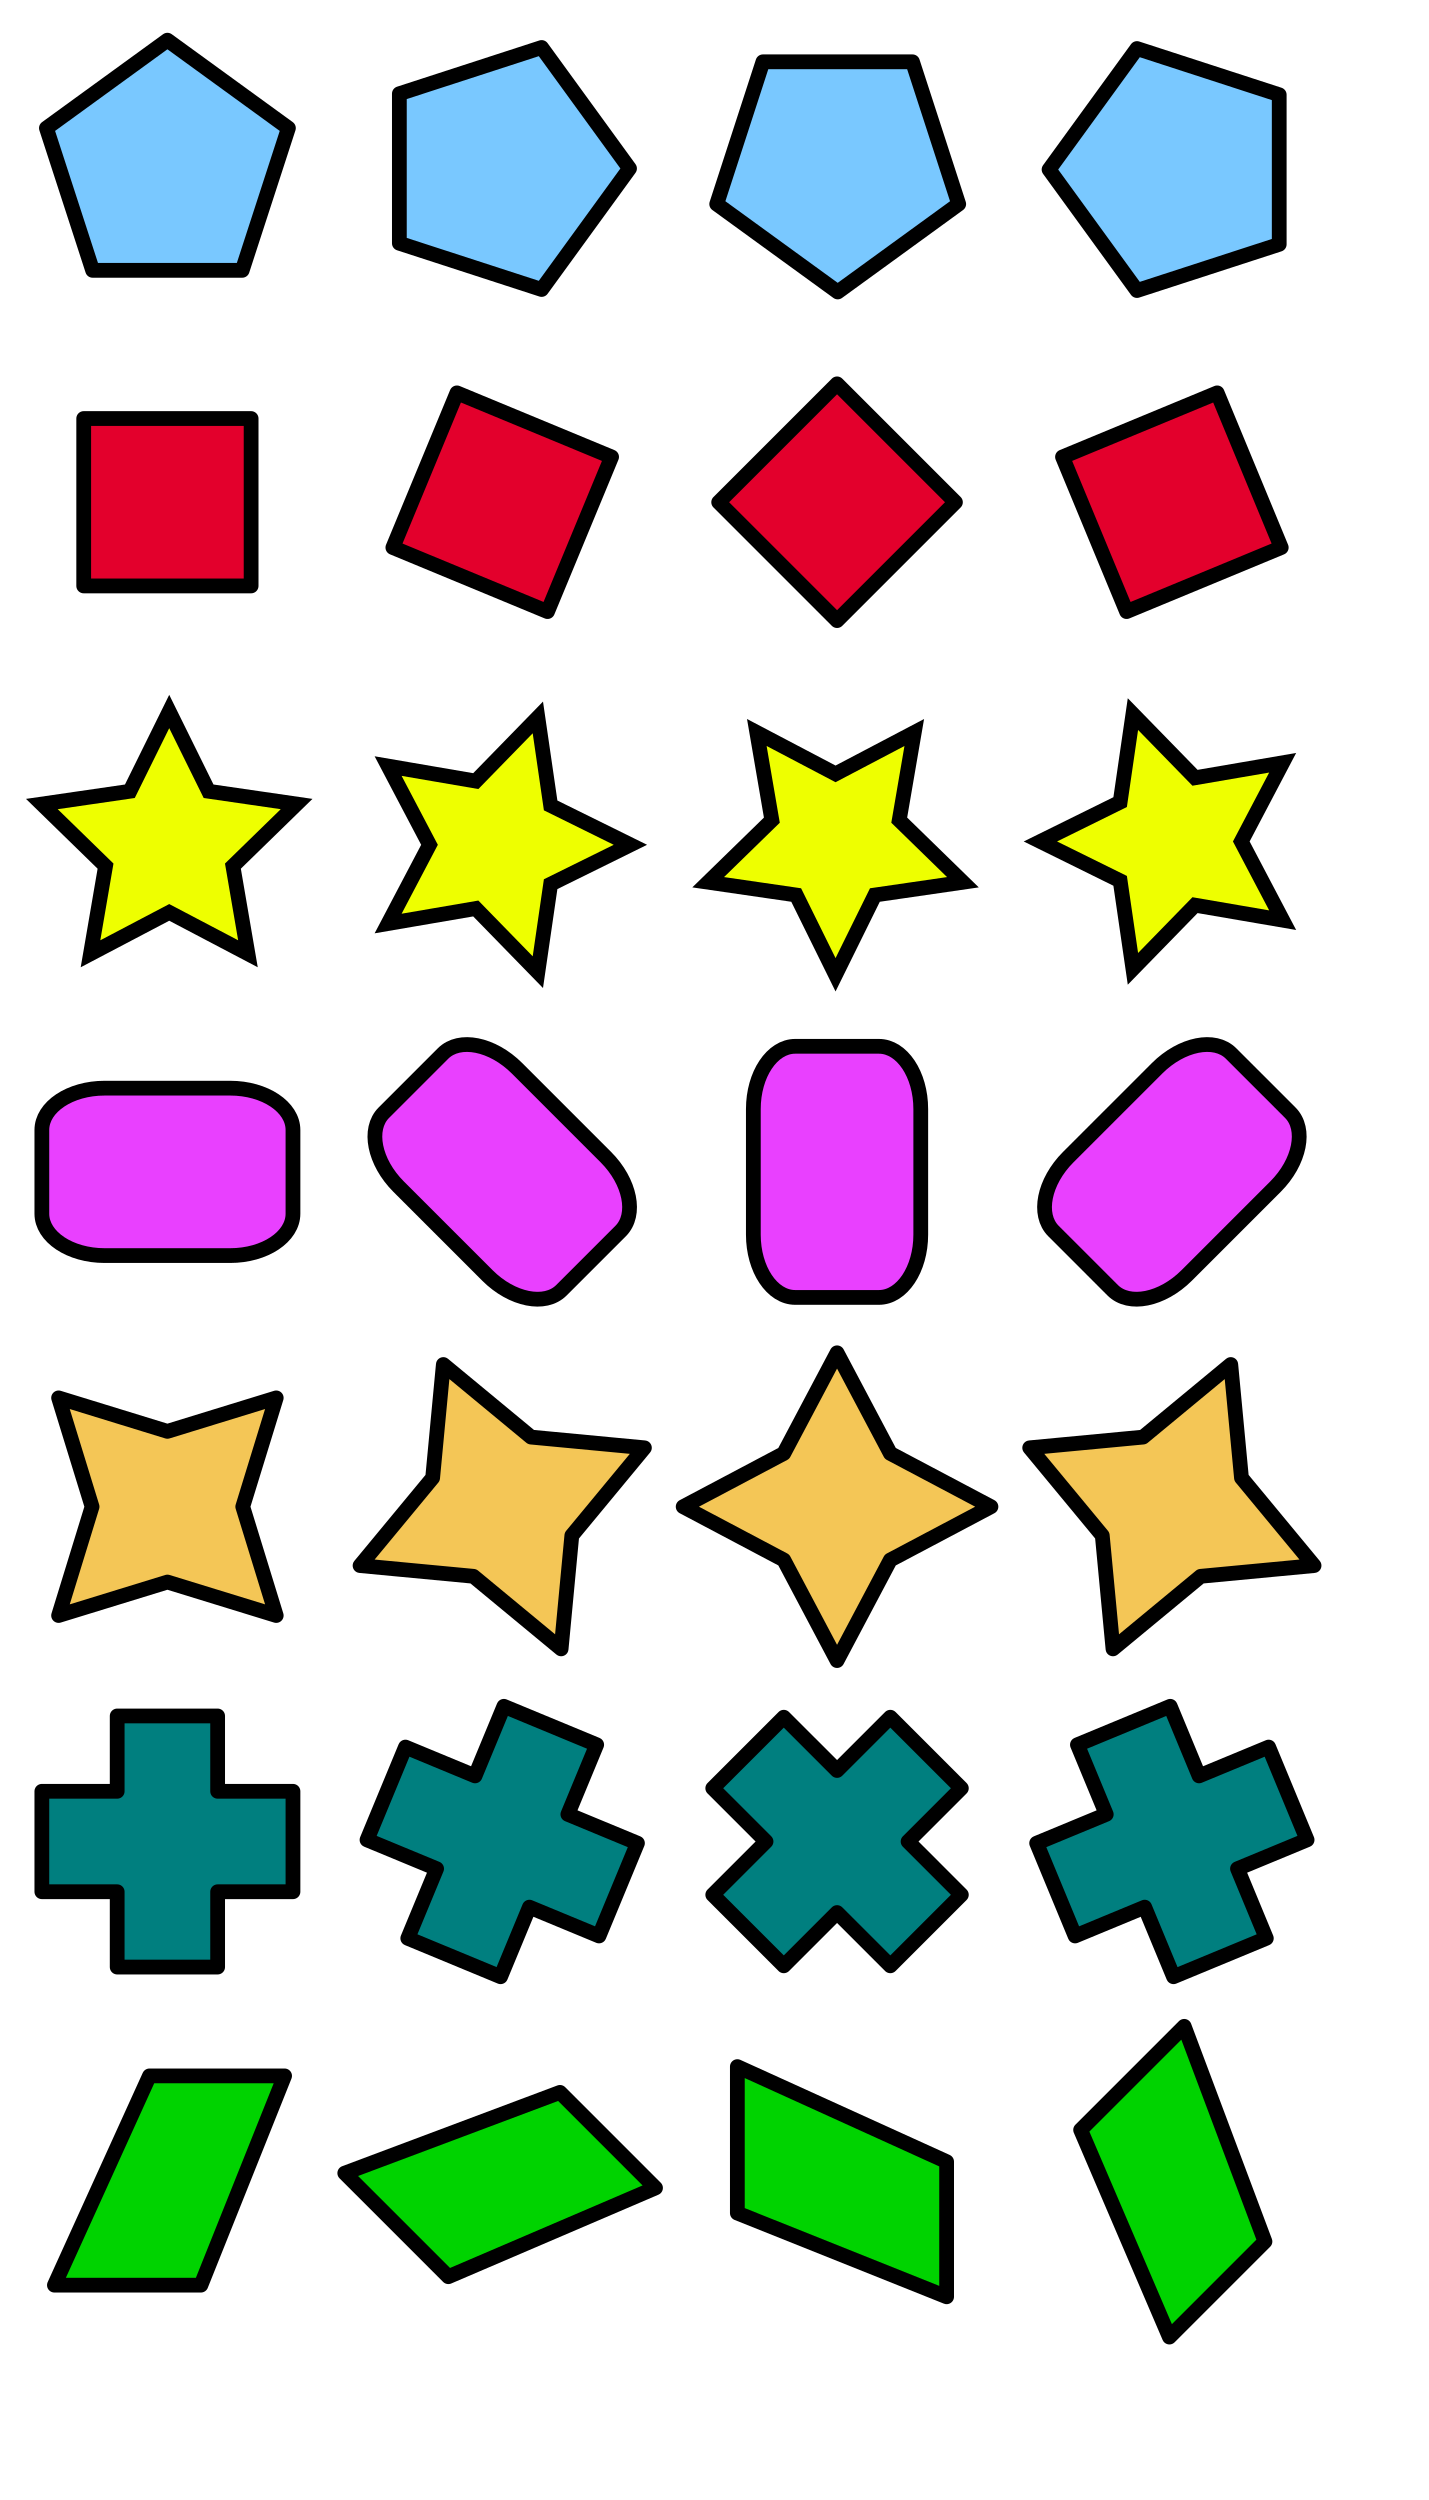
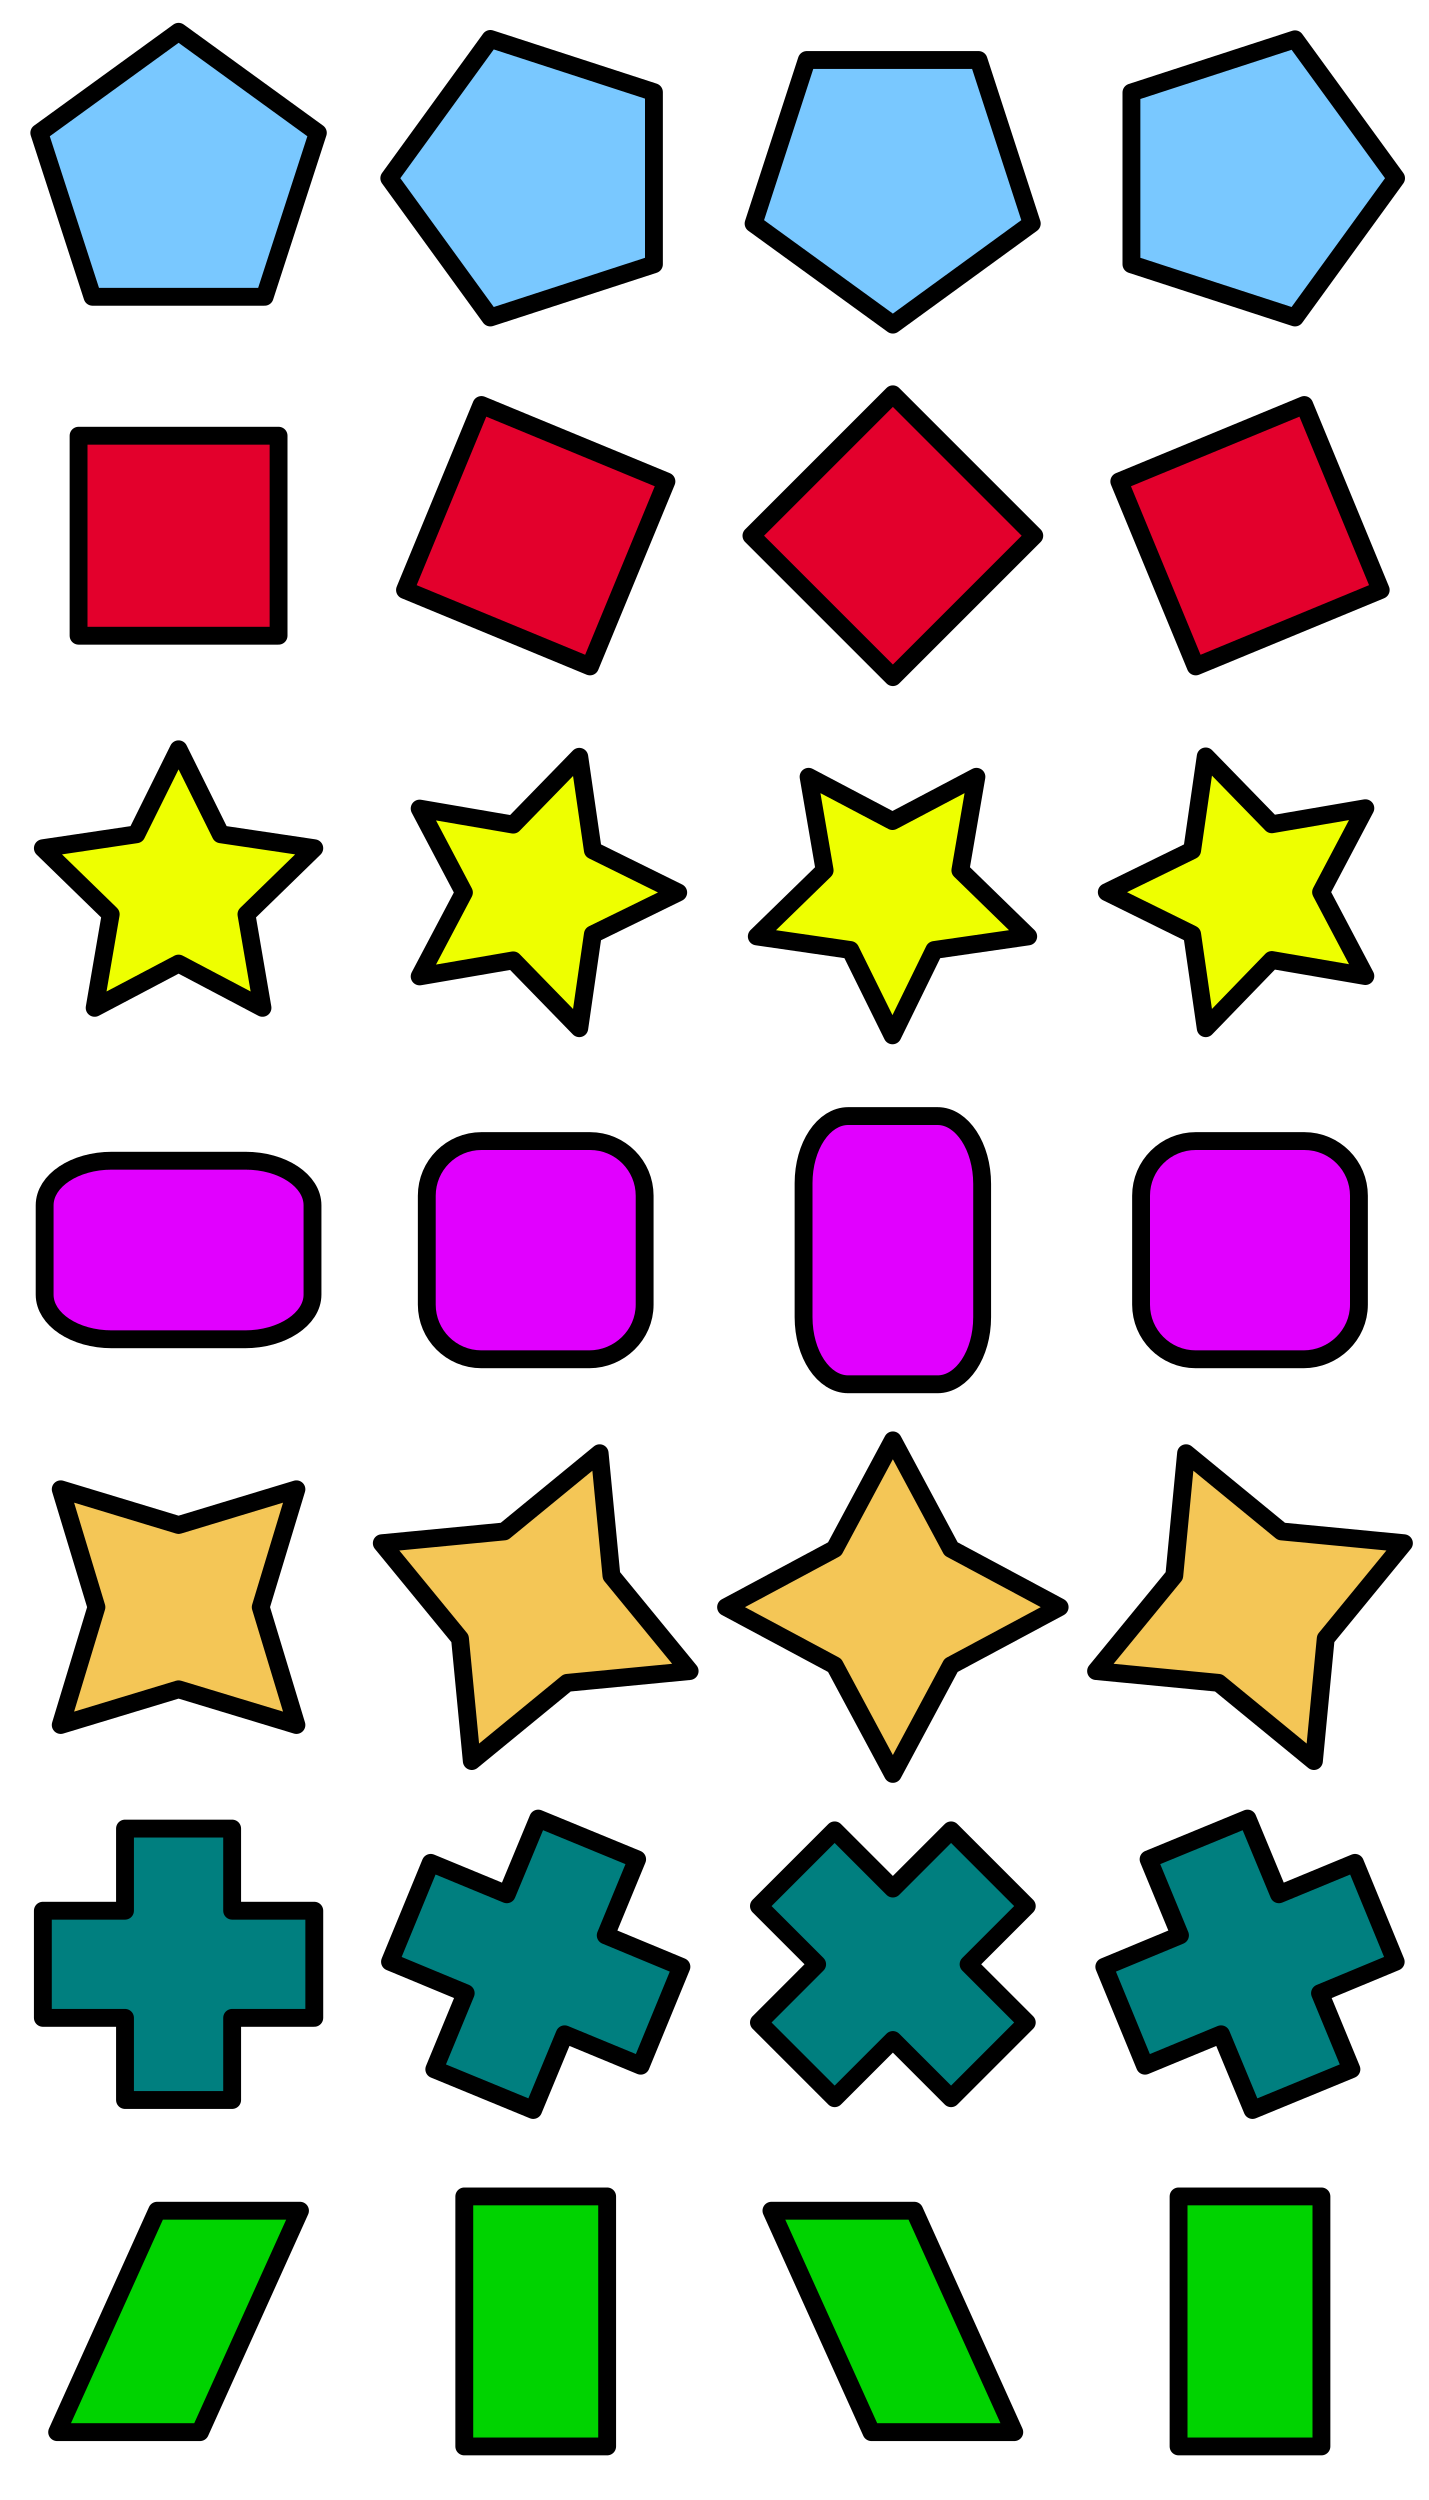
- <svg xmlns="http://www.w3.org/2000/svg" id="svg1" width="160mm" height="280mm">
-   <defs id="defs3" />
-   <path style="font-size:12;fill:#e3002c;fill-rule:evenodd;stroke:#000000;stroke-width:6.25;stroke-linejoin:round;" d="M 35.433 177.165 L 35.433 248.032 L 106.299 248.032 L 106.299 177.165 L 35.433 177.165 z " id="path651" />
-   <path transform="matrix(0.92388,0.382683,-0.382683,0.92388,0,0)" style="font-size:12;fill:#e3002c;fill-rule:evenodd;stroke:#000000;stroke-width:6.25;stroke-linejoin:round;" d="M 242.34 79.624 L 242.34 150.49 L 313.206 150.49 L 313.206 79.624 L 242.34 79.624 z " id="path652" />
-   <path transform="matrix(0.707107,0.707106,-0.707106,0.707107,0,0)" style="font-size:12;fill:#e3002c;fill-rule:evenodd;stroke:#000000;stroke-width:6.25;stroke-linejoin:round;" d="M 365.447 -135.653 L 365.447 -64.787 L 436.313 -64.787 L 436.313 -135.653 L 365.447 -135.653 z " id="path653" />
-   <path transform="matrix(0.382684,0.923879,-0.923879,0.382684,0,0)" style="font-size:12;fill:#e3002c;fill-rule:evenodd;stroke:#000000;stroke-width:6.25;stroke-linejoin:round;" d="M 350.817 -412.378 L 350.817 -341.511 L 421.683 -341.511 L 421.683 -412.378 L 350.817 -412.378 z " id="path654" />
-   <polygon style="font-size:12;fill:#eeff00;fill-rule:evenodd;stroke:#000000;stroke-width:6.25;" id="polygon593" points="70.866,297.638 87.528,331.398 124.784,336.812 97.825,363.09 104.189,400.196 70.866,382.677 37.543,400.196 43.907,363.09 16.948,336.812 54.205,331.398 70.866,297.638 " transform="matrix(0.951057,0.309017,-0.309017,0.951057,252.2534,-1.278337)" />
-   <polygon style="font-size:12;fill:#eeff00;fill-rule:evenodd;stroke:#000000;stroke-width:6.25;" id="polygon594" points="70.866,297.638 87.528,331.398 124.784,336.812 97.825,363.09 104.189,400.196 70.866,382.677 37.543,400.196 43.907,363.09 16.948,336.812 54.205,331.398 70.866,297.638 " transform="matrix(0.809017,0.587785,-0.587785,0.809017,504.6299,27.62247)" />
-   <polygon style="font-size:12;fill:#eeff00;fill-rule:evenodd;stroke:#000000;stroke-width:6.25;" id="polygon595" points="70.866,297.638 87.528,331.398 124.784,336.812 97.825,363.09 104.189,400.196 70.866,382.677 37.543,400.196 43.907,363.09 16.948,336.812 54.205,331.398 70.866,297.638 " transform="matrix(0.587785,0.809017,-0.809017,0.587785,742.1021,90.59875)" />
-   <polygon style="font-size:12;fill:#eeff00;fill-rule:evenodd;stroke:#000000;stroke-width:6.25;" id="polygon596" points="70.866,297.638 87.528,331.398 124.784,336.812 97.825,363.09 104.189,400.196 70.866,382.677 37.543,400.196 43.907,363.09 16.948,336.812 54.205,331.398 70.866,297.638 " transform="translate(0.768579,3.543289)" />
-   <path style="fill:#007f7f;fill-rule:evenodd;stroke:black;stroke-opacity:1;stroke-width:6.25;stroke-linejoin:round;stroke-linecap:round;fill-opacity:1;stroke-dasharray:none;" d="M 92.126 726.378 L 92.126 758.268 L 124.016 758.268 L 124.016 800.787 L 92.126 800.787 L 92.126 832.677 L 49.606 832.677 L 49.606 800.787 L 17.716 800.787 L 17.716 758.268 L 49.606 758.268 L 49.606 726.378 L 92.126 726.378 z " id="path594" />
-   <rect style="font-size:12;fill:#e100ff;fill-opacity:0.75;fill-rule:evenodd;stroke:#000000;stroke-width:6.25;" id="rect612" width="106.299" height="70.866" rx="26.575" ry="17.717" x="17.717" y="460.63" />
-   <rect style="font-size:12;fill:#e100ff;fill-opacity:0.75;fill-rule:evenodd;stroke:#000000;stroke-width:6.25;" id="rect613" width="106.299" height="70.866" rx="26.575" ry="17.717" x="447.95" y="165.007" transform="matrix(0.707107,0.707107,-0.707107,0.707107,0,0)" />
-   <rect style="font-size:12;fill:#e100ff;fill-opacity:0.75;fill-rule:evenodd;stroke:#000000;stroke-width:6.25;" id="rect614" width="106.299" height="70.866" rx="26.575" ry="17.717" x="442.913" y="-389.764" transform="matrix(9.265445e-17,1,-1,5.523908e-17,0,0)" />
-   <rect style="font-size:12;fill:#e100ff;fill-opacity:0.75;fill-rule:evenodd;stroke:#000000;stroke-width:6.25;" id="rect615" width="106.299" height="70.866" rx="26.575" ry="17.717" x="-53.15" y="-736.972" transform="matrix(-0.707107,0.707107,-0.707107,-0.707107,0,0)" />
-   <path style="font-size:12;fill:#00d300;fill-opacity:1;fill-rule:evenodd;stroke:#000000;stroke-width:6.25;stroke-dasharray:none;stroke-linejoin:round;" d="M 63.271 878.74 L 120.472 878.74 L 85.039 967.323 L 23.032 967.323 L 63.271 878.74 z " id="path625" />
-   <path style="font-size:12;fill:#00d300;fill-opacity:1;fill-rule:evenodd;stroke:#000000;stroke-width:6.25;stroke-linejoin:round;" d="M 237.034 885.715 L 277.482 926.163 L 189.789 963.746 L 145.943 919.9 L 237.034 885.715 z " id="path634" />
-   <path style="font-size:12;fill:#00d300;fill-opacity:1;fill-rule:evenodd;stroke:#000000;stroke-width:6.25;stroke-linejoin:round;" d="M 400.71 915.047 L 400.71 972.249 L 312.126 936.816 L 312.126 874.809 L 400.71 915.047 z " id="path635" />
-   <path style="font-size:12;fill:#00d300;fill-opacity:1;fill-rule:evenodd;stroke:#000000;stroke-width:6.25;stroke-linejoin:round;" d="M 535.467 948.85 L 495.019 989.298 L 457.435 901.605 L 501.281 857.76 L 535.467 948.85 z " id="path636" />
-   <path style="font-size:12;fill:#007f7f;fill-rule:evenodd;stroke:#000000;stroke-width:6.25;stroke-linecap:round;stroke-linejoin:round;" d="M 252.579 738.559 L 240.375 768.022 L 269.838 780.226 L 253.567 819.508 L 224.104 807.304 L 211.9 836.767 L 172.617 820.495 L 184.821 791.033 L 155.359 778.829 L 171.63 739.547 L 201.092 751.75 L 213.296 722.288 L 252.579 738.559 z " id="path637" />
-   <path style="font-size:12;fill:#007f7f;fill-rule:evenodd;stroke:#000000;stroke-width:6.25;stroke-linecap:round;stroke-linejoin:round;" d="M 406.946 756.977 L 384.396 779.527 L 406.946 802.077 L 376.881 832.143 L 354.331 809.593 L 331.781 832.143 L 301.715 802.076 L 324.264 779.527 L 301.715 756.978 L 331.78 726.912 L 354.33 749.461 L 376.88 726.912 L 406.946 756.977 z " id="path638" />
-   <path style="font-size:12;fill:#007f7f;fill-rule:evenodd;stroke:#000000;stroke-width:6.25;stroke-linecap:round;stroke-linejoin:round;" d="M 553.303 778.829 L 523.84 791.033 L 536.044 820.496 L 496.761 836.768 L 484.557 807.305 L 455.094 819.509 L 438.823 780.224 L 468.285 768.021 L 456.081 738.559 L 495.364 722.287 L 507.568 751.749 L 537.03 739.546 L 553.303 778.829 z " id="path639" />
-   <path style="fill:#f4c656;fill-rule:evenodd;stroke:black;stroke-opacity:1;stroke-width:6.25;stroke-linejoin:round;stroke-linecap:butt;fill-opacity:1;stroke-dasharray:none;" d="M 24.803 591.732 L 70.866 605.906 L 116.929 591.732 L 102.756 637.795 L 116.929 683.858 L 70.866 669.685 L 24.803 683.858 L 38.976 637.795 L 24.803 591.732 z " id="path640" />
-   <path style="font-size:12;fill:#f4c656;fill-rule:evenodd;stroke:#000000;stroke-width:6.25;stroke-linejoin:round;" d="M 187.669 577.611 L 224.801 608.333 L 272.782 612.866 L 242.061 649.999 L 237.527 697.979 L 200.394 667.257 L 152.414 662.724 L 183.136 625.592 L 187.669 577.611 z " id="path644" />
-   <path style="font-size:12;fill:#f4c656;fill-rule:evenodd;stroke:#000000;stroke-width:6.25;stroke-linejoin:round;" d="M 354.331 572.652 L 376.88 615.246 L 419.474 637.795 L 376.881 660.345 L 354.331 702.938 L 331.781 660.344 L 289.188 637.795 L 331.782 615.246 L 354.331 572.652 z " id="path645" />
-   <path style="font-size:12;fill:#f4c656;fill-rule:evenodd;stroke:#000000;stroke-width:6.25;stroke-linejoin:round;" d="M 520.992 577.611 L 525.525 625.592 L 556.247 662.724 L 508.267 667.258 L 471.134 697.979 L 466.6 649.998 L 435.879 612.866 L 483.86 608.333 L 520.992 577.611 z " id="path646" />
-   <polygon style="font-size:12;fill:#79c8ff;fill-opacity:1;fill-rule:evenodd;stroke-width:6.25;stroke:#000000;stroke-opacity:1;stroke-dasharray:none;stroke-linejoin:round;" id="polygon647" points="70.866,17.008 96.477,35.615 122.088,54.223 112.306,84.331 102.523,114.438 70.866,114.438 39.209,114.438 29.427,84.331 19.644,54.223 45.255,35.615 70.866,17.008 " />
-   <polygon style="font-size:12;fill:#79c8ff;fill-opacity:1;fill-rule:evenodd;stroke-width:6.25;stroke:#000000;stroke-opacity:1;stroke-dasharray:none;stroke-linejoin:round;" id="polygon648" points="70.866,17.008 96.477,35.615 122.088,54.223 112.306,84.331 102.523,114.438 70.866,114.438 39.209,114.438 29.427,84.331 19.644,54.223 45.255,35.615 70.866,17.008 " transform="matrix(0.951057,0.309017,-0.309017,0.951057,167.1263,-17.97354)" />
-   <polygon style="font-size:12;fill:#79c8ff;fill-opacity:1;fill-rule:evenodd;stroke-width:6.25;stroke:#000000;stroke-opacity:1;stroke-dasharray:none;stroke-linejoin:round;" id="polygon649" points="70.866,17.008 96.477,35.615 122.088,54.223 112.306,84.331 102.523,114.438 70.866,114.438 39.209,114.438 29.427,84.331 19.644,54.223 45.255,35.615 70.866,17.008 " transform="matrix(0.809017,0.587785,-0.587785,0.809017,338.9312,-29.25226)" />
-   <polygon style="font-size:12;fill:#79c8ff;fill-opacity:1;fill-rule:evenodd;stroke-width:6.25;stroke:#000000;stroke-opacity:1;stroke-dasharray:none;stroke-linejoin:round;" id="polygon650" points="70.866,17.008 96.477,35.615 122.088,54.223 112.306,84.331 102.523,114.438 70.866,114.438 39.209,114.438 29.427,84.331 19.644,54.223 45.255,35.615 70.866,17.008 " transform="matrix(0.587785,0.809017,-0.809017,0.587785,513.6085,-27.21841)" />
+ <svg xmlns="http://www.w3.org/2000/svg" version="1.1" width="400" height="700">
+   <g stroke="#000000" stroke-width="5" stroke-linejoin="round" stroke-linecap="round">
+     <path fill="#E100FF" d="M134.8,319.5c-8.4,0-15.3,6.8-15.3,15.3v30.5c0,8.4,6.8,15.3,15.3,15.3H165c8.4,0,15.5-6.8,15.5-15.3v-30.5c0-8.4-6.8-15.3-15.3-15.3H134.8z" />
+     <path fill="#E100FF" d="M237.5,312.5c-6.9,0-12.5,8.4-12.5,18.8v37.5c0,10.4,5.6,18.8,12.5,18.8h25c6.9,0,12.5-8.4,12.5-18.8v-37.3c0-10.4-5.6-19-12.5-19H237.5z" />
+     <path fill="#E100FF" d="M334.8,319.5c-8.4,0-15.3,6.8-15.3,15.3v30.5c0,8.4,6.8,15.3,15.3,15.3H365c8.4,0,15.5-6.8,15.5-15.3v-30.5c0-8.4-6.8-15.3-15.3-15.3H334.8z" />
+     <path fill="#E100FF" d="M87.5,362.5v-25c0-6.9-8.4-12.5-18.8-12.5H31.3c-10.4,0-18.8,5.6-18.8,12.5v25c0,6.9,8.4,12.5,18.8,12.5h37.3C78.9,375,87.5,369.4,87.5,362.5z" />
+     <polygon fill="#E3002C" points="113.4,165.2 165.2,186.6 186.6,134.8 134.8,113.4" />
+     <polygon fill="#E3002C" points="289.6,150 250,110.4 210.4,150 250,189.6" />
+     <polygon fill="#E3002C" points="386.6,165.2 365.2,113.4 313.4,134.8 334.8,186.6" />
+     <polygon fill="#00D300" points="130,615 130,685 170,685 170,615" />
+     <polygon fill="#00D300" points="330,615 330,685 370,685 370,615" />
+     <polygon fill="#E3002C" points="22,122 22,178 78,178 78,122" />
+     <polygon fill="#00D300" points="16,681 56,681 84,619 44,619" />
+     <polygon fill="#00D300" points="216,619 244,681 284,681 256,619" />
+     <polygon fill="#F4C656" points="167.9,406.9 141.2,428.8 106.9,432.1 128.8,458.8 132.1,493.1 158.8,471.2 193.1,467.9 171.2,441.2" />
+     <polygon fill="#F4C656" points="250,403.3 233.7,433.7 203.3,450 233.7,466.3 250,496.7 266.3,466.3 296.7,450 266.3,433.7" />
+     <polygon fill="#F4C656" points="367.9,493.1 371.2,458.8 393.1,432.1 358.8,428.8 332.1,406.9 328.8,441.2 306.9,467.9 341.2,471.2" />
+     <polygon fill="#F4C656" points="50,427 17,417 27,450 17,483 50,473 83,483 73,450 83,417" />
+     <polygon fill="#007F7F" points="178.4,520.6 150.7,509.2 141.9,530.4 120.6,521.6 109.2,549.3 130.4,558.1 121.6,579.4 149.3,590.8 158.1,569.6 179.4,578.4 190.8,550.7 169.6,541.9" />
+     <polygon fill="#007F7F" points="266.3,512.5 250,528.8 233.7,512.5 212.5,533.7 228.8,550 212.5,566.3 233.7,587.5 250,571.2 266.3,587.5 287.5,566.3 271.2,550 287.5,533.7" />
+     <polygon fill="#007F7F" points="379.4,521.6 358.1,530.4 349.3,509.2 321.6,520.6 330.4,541.9 309.2,550.7 320.6,578.4 341.9,569.6 350.7,590.8 378.4,579.4 369.6,558.1 390.8,549.3" />
+     <polygon fill="#007F7F" points="65,512 35,512 35,535 12,535 12,565 35,565 35,588 65,588 65,565 88,565 88,535 65,535" />
+     <polygon fill="#EEFF00" points="166,238.1 162.2,211.9 143.7,230.9 117.5,226.4 129.9,249.9 117.5,273.4 143.7,268.9 162.2,287.9 166,261.6 189.9,249.9" />
+     <polygon fill="#EEFF00" points="268.9,243.7 273.4,217.5 249.9,229.9 226.4,217.5 230.9,243.7 211.9,262.2 238.1,266 249.9,289.9 261.6,266 287.9,262.2" />
+     <polygon fill="#EEFF00" points="337.6,287.9 356.1,268.8 382.3,273.3 369.9,249.8 382.3,226.3 356.1,230.8 337.6,211.8 333.8,238.1 309.9,249.8 333.8,261.6" />
+     <polygon fill="#EEFF00" points="50,209.8 38.2,233.6 12,237.5 31,256 26.5,282.2 50,269.8 73.5,282.2 69,256 88,237.5 61.8,233.6" />
+     <polygon fill="#79C8FF" points="183.1,74 183.1,25.8 137.3,10.9 109,49.9 137.3,88.9" />
+     <polygon fill="#79C8FF" points="288.9,62.6 274,16.8 225.9,16.8 211,62.6 250,90.9" />
+     <polygon fill="#79C8FF" points="390.9,49.9 362.6,11 316.8,25.9 316.8,74 362.6,88.9" />
+     <polygon fill="#79C8FF" points="11,37.2 25.9,83.1 74.1,83.1 89,37.2 50,8.9" />
+   </g>
</svg>
